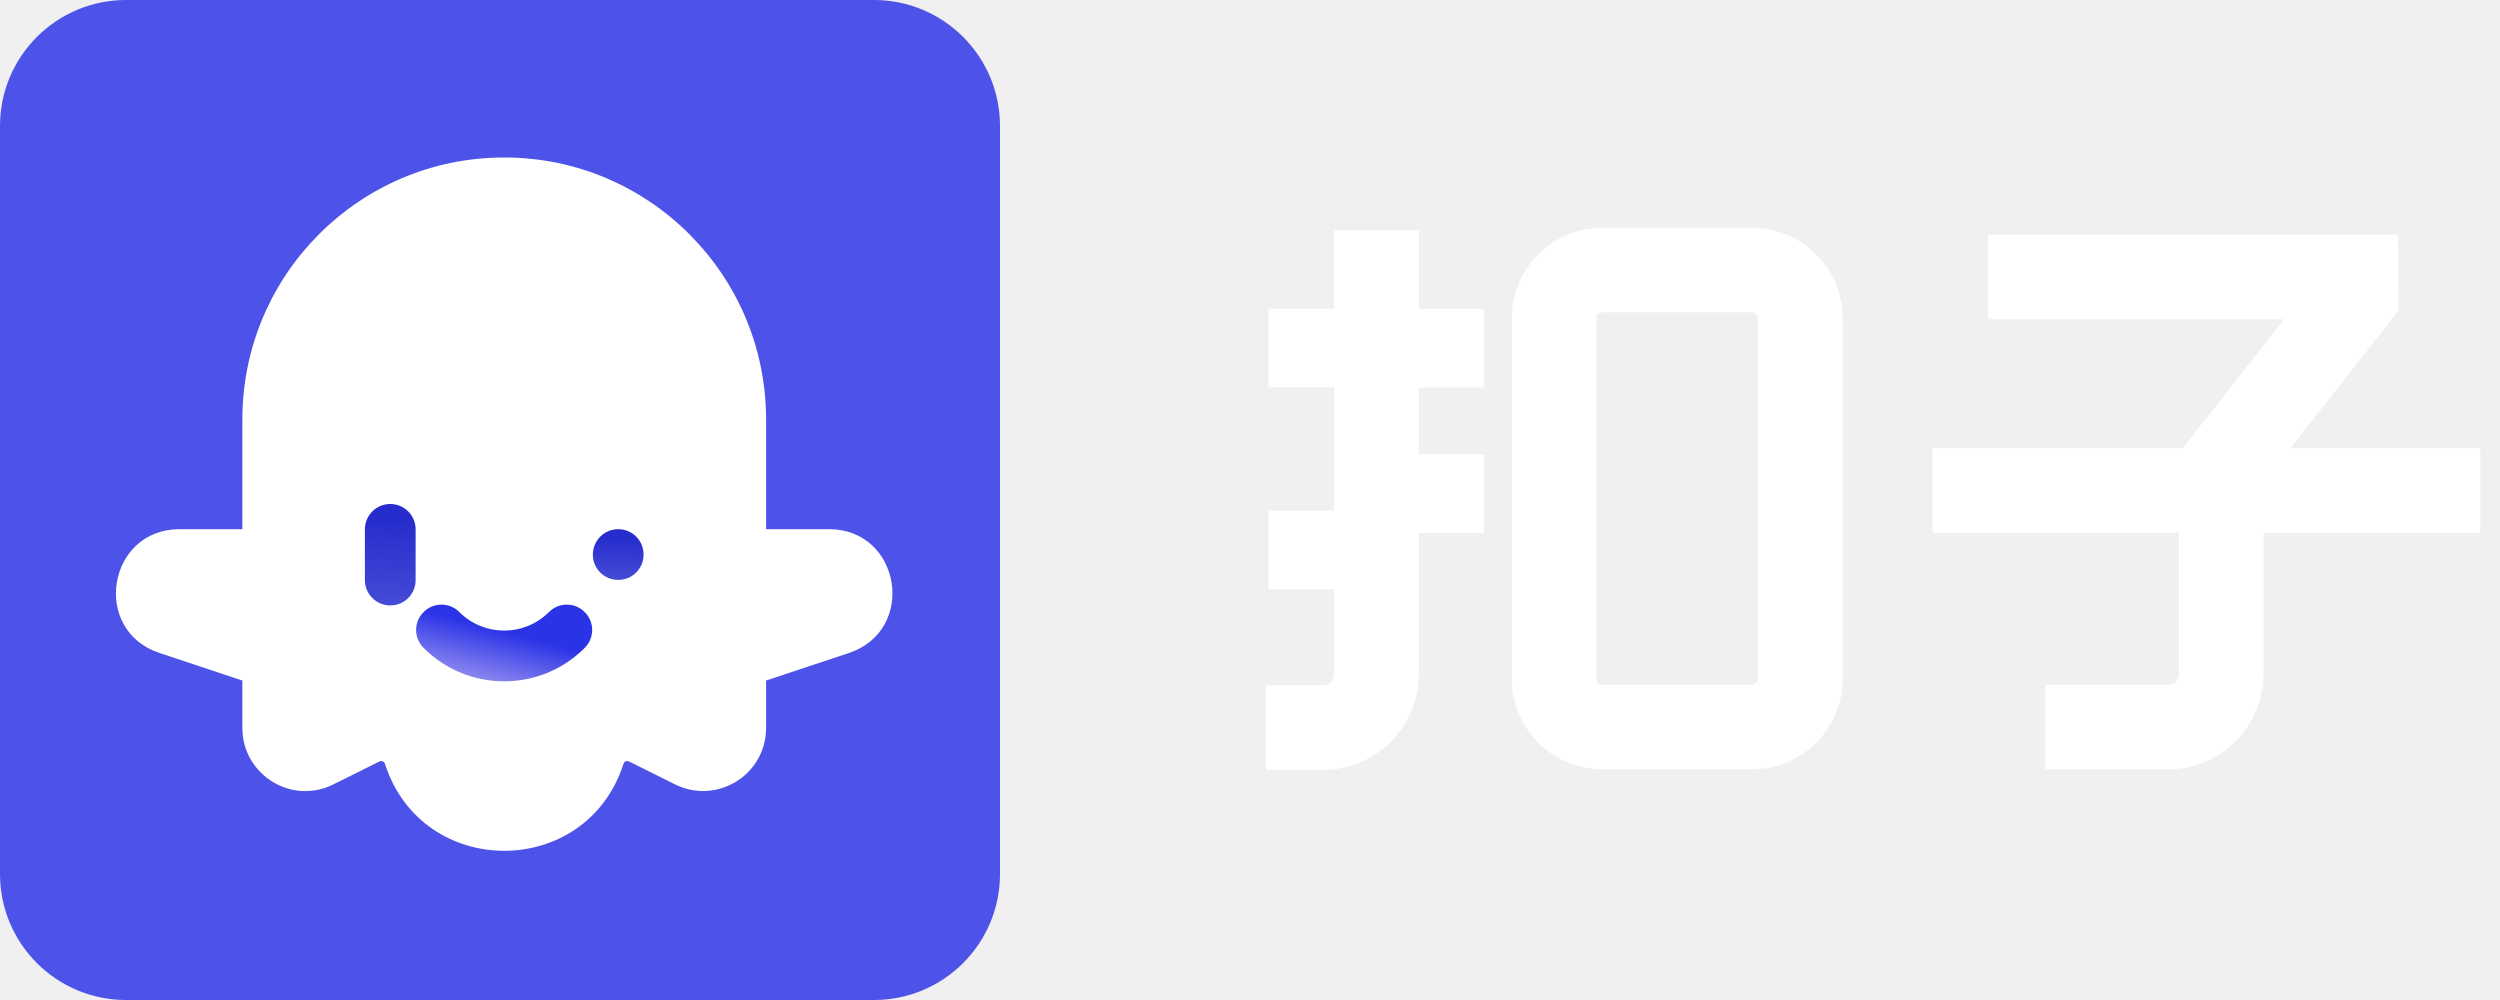
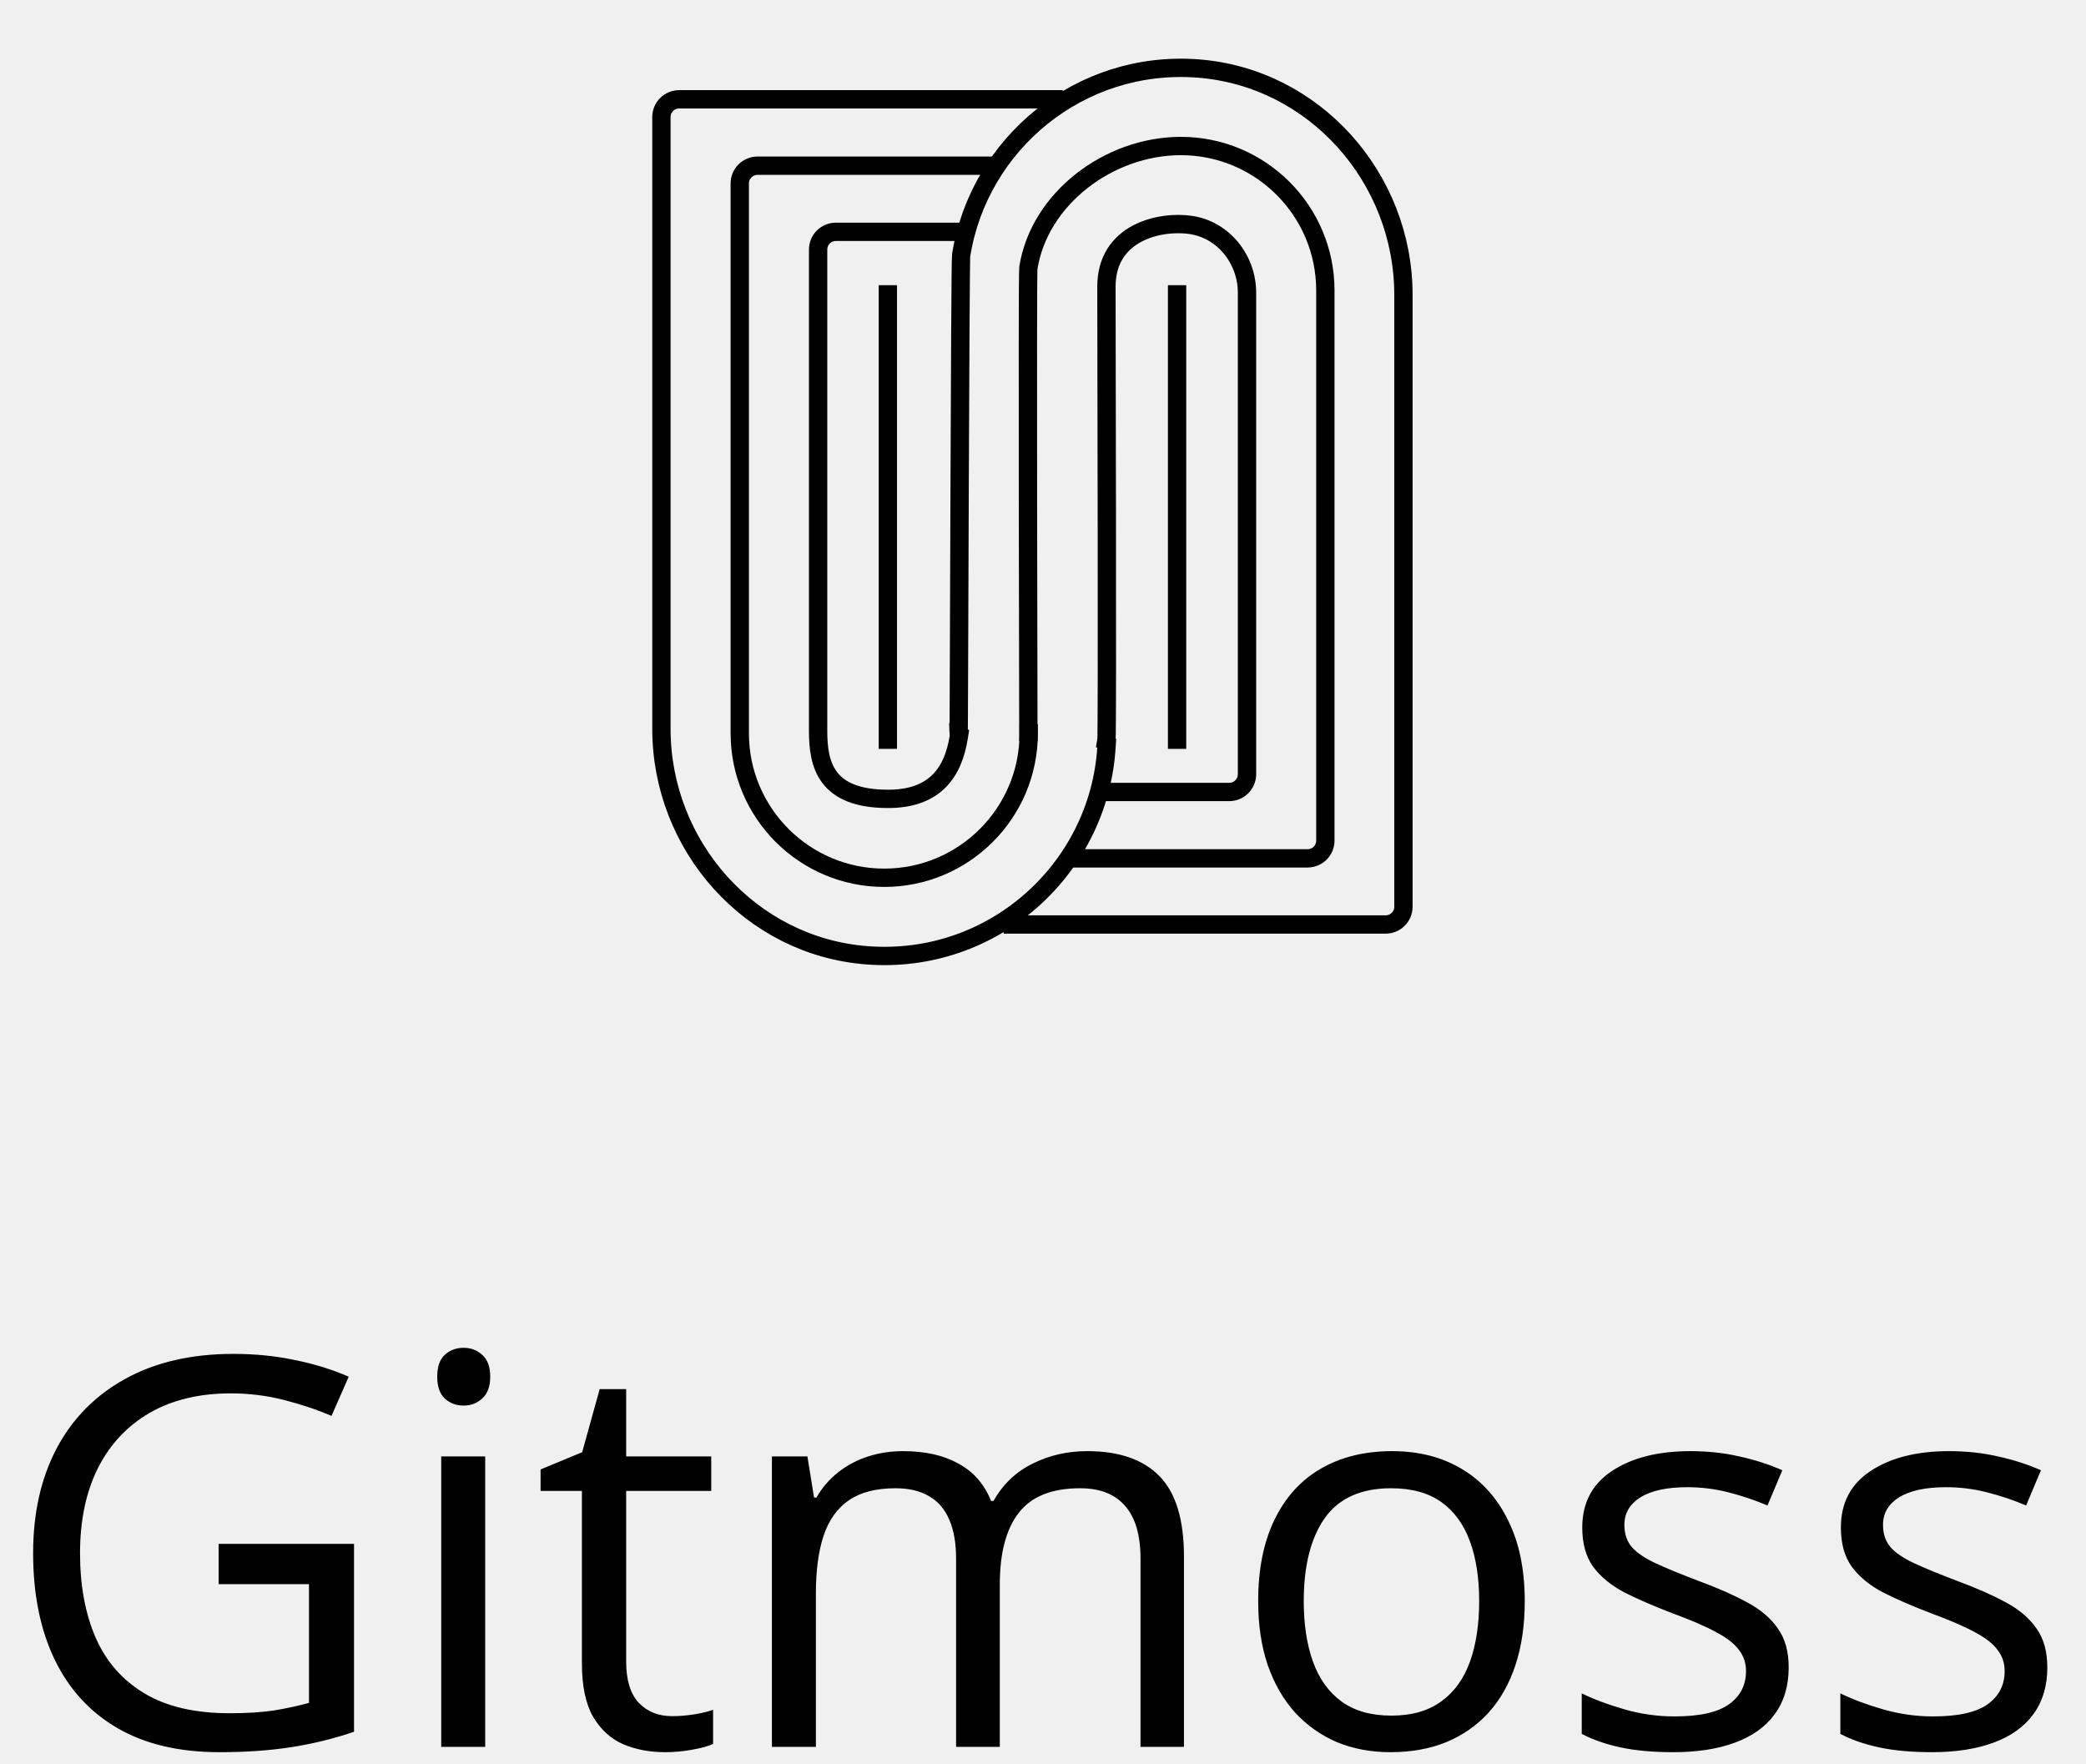
- <svg xmlns="http://www.w3.org/2000/svg" width="240" height="96" viewBox="0 0 240 96" fill="none">
-   <path d="M83.904 0H12.095C5.415 0 0 5.415 0 12.095V83.904C0 90.585 5.415 96 12.095 96H83.904C90.585 96 96 90.585 96 83.904V12.095C96 5.415 90.585 0 83.904 0Z" fill="#4D53E8" />
-   <path fill-rule="evenodd" clip-rule="evenodd" d="M48.398 15.119C34.52 15.119 23.268 26.371 23.268 40.265V50.801H17.236C10.313 50.801 8.737 60.525 15.326 62.69L23.268 65.332V69.883C23.268 74.387 28.011 77.316 32.021 75.294L36.43 73.098C36.637 73.003 36.875 73.098 36.955 73.321C40.52 84.462 56.292 84.462 59.857 73.321C59.92 73.098 60.175 73.003 60.382 73.098L64.79 75.294C68.817 77.3 73.544 74.387 73.544 69.883V65.332L81.485 62.69C88.058 60.509 86.499 50.801 79.576 50.801H73.544V40.265C73.544 26.387 62.292 15.119 48.414 15.119H48.398Z" fill="white" />
-   <path d="M56.913 53.236C56.913 51.899 57.995 50.801 59.348 50.801C60.701 50.801 61.783 51.883 61.783 53.236C61.783 54.589 60.701 55.671 59.348 55.671C57.995 55.671 56.913 54.589 56.913 53.236Z" fill="url(#paint0_linear_1_133)" />
-   <path d="M40.663 62.197C39.708 61.242 39.708 59.714 40.663 58.759C41.618 57.804 43.146 57.804 44.101 58.759C46.472 61.13 50.324 61.13 52.695 58.759C53.65 57.804 55.178 57.804 56.133 58.759C57.088 59.714 57.088 61.242 56.133 62.197C51.867 66.478 44.928 66.478 40.663 62.197Z" fill="url(#paint1_linear_1_133)" />
-   <path d="M37.465 48.382C36.128 48.382 35.029 49.465 35.029 50.817V55.687C35.029 57.024 36.112 58.122 37.465 58.122C38.817 58.122 39.9 57.04 39.9 55.687V50.817C39.9 49.48 38.817 48.382 37.465 48.382Z" fill="url(#paint2_linear_1_133)" />
-   <path d="M136.186 22.122H128.053V29.634H121.782V37.178H128.069V49.019H121.782V56.562H128.069V64.727C128.069 65.316 127.591 65.793 127.003 65.793H121.528V73.91H127.003C132.064 73.91 136.202 69.788 136.202 64.727V51.167H142.472V43.623H136.202V37.194H142.472V29.65H136.202V22.138L136.186 22.122Z" fill="white" />
-   <path d="M168.207 21.868H153.82C149.029 21.868 145.13 25.767 145.13 30.542V65.173C145.13 69.963 149.029 73.847 153.82 73.847H168.207C172.997 73.847 176.897 69.948 176.897 65.173V30.542C176.897 25.751 172.997 21.868 168.207 21.868ZM168.764 65.173C168.764 65.491 168.509 65.73 168.207 65.73H153.82C153.501 65.73 153.263 65.475 153.263 65.173V30.542C153.263 30.223 153.517 29.985 153.82 29.985H168.207C168.525 29.985 168.764 30.239 168.764 30.542V65.173Z" fill="white" />
-   <path d="M219.867 43.034L230.26 29.824L230.196 22.535H190.854V30.652H219.279L209.539 43.034H185.539V51.151H209.173V64.678C209.173 65.267 208.695 65.745 208.106 65.745H196.345V73.861H208.106C213.183 73.861 217.305 69.739 217.305 64.678V51.151H238.106V43.034H219.867Z" fill="white" />
-   <defs>
-     <linearGradient id="paint0_linear_1_133" x1="59.396" y1="51.612" x2="59.014" y2="67.193" gradientUnits="userSpaceOnUse">
-       <stop stop-color="#272DCC" />
-       <stop offset="1" stop-color="#9A9DF2" />
-     </linearGradient>
-     <linearGradient id="paint1_linear_1_133" x1="48.366" y1="60.605" x2="46.759" y2="66.605" gradientUnits="userSpaceOnUse">
-       <stop stop-color="#2B33E6" />
-       <stop offset="1" stop-color="#A19AF2" />
-     </linearGradient>
-     <linearGradient id="paint2_linear_1_133" x1="37.624" y1="49.99" x2="36.096" y2="81.12" gradientUnits="userSpaceOnUse">
-       <stop stop-color="#272DCC" />
-       <stop offset="1" stop-color="#9A9DF2" />
-     </linearGradient>
-   </defs>
+ <svg xmlns="http://www.w3.org/2000/svg" width="123" height="104" viewBox="0 0 123 104" fill="none">
+   <path d="M12.891 91.031H20.875V102.109C19.677 102.516 18.443 102.818 17.172 103.016C15.912 103.214 14.5 103.312 12.938 103.312C10.562 103.312 8.557 102.839 6.922 101.891C5.297 100.943 4.062 99.594 3.219 97.844C2.375 96.083 1.953 93.995 1.953 91.578C1.953 89.213 2.417 87.151 3.344 85.391C4.281 83.63 5.63 82.266 7.391 81.297C9.161 80.318 11.287 79.828 13.766 79.828C15.037 79.828 16.24 79.948 17.375 80.188C18.521 80.417 19.583 80.745 20.562 81.172L19.547 83.484C18.703 83.12 17.771 82.807 16.75 82.547C15.74 82.287 14.693 82.156 13.609 82.156C11.745 82.156 10.146 82.542 8.812 83.312C7.49 84.083 6.474 85.172 5.766 86.578C5.068 87.984 4.719 89.651 4.719 91.578C4.719 93.484 5.026 95.146 5.641 96.562C6.255 97.969 7.214 99.062 8.516 99.844C9.818 100.625 11.495 101.016 13.547 101.016C14.578 101.016 15.463 100.958 16.203 100.844C16.943 100.719 17.615 100.573 18.219 100.406V93.406H12.891V91.031ZM28.609 85.875V103H26.016V85.875H28.609ZM27.344 79.469C27.771 79.469 28.135 79.609 28.438 79.891C28.75 80.162 28.906 80.588 28.906 81.172C28.906 81.745 28.75 82.172 28.438 82.453C28.135 82.734 27.771 82.875 27.344 82.875C26.896 82.875 26.521 82.734 26.219 82.453C25.927 82.172 25.781 81.745 25.781 81.172C25.781 80.588 25.927 80.162 26.219 79.891C26.521 79.609 26.896 79.469 27.344 79.469ZM39.641 101.188C40.068 101.188 40.505 101.151 40.953 101.078C41.401 101.005 41.766 100.917 42.047 100.812V102.828C41.745 102.964 41.323 103.078 40.781 103.172C40.25 103.266 39.729 103.312 39.219 103.312C38.312 103.312 37.49 103.156 36.75 102.844C36.01 102.521 35.417 101.979 34.969 101.219C34.531 100.458 34.312 99.406 34.312 98.062V87.906H31.875V86.641L34.328 85.625L35.359 81.906H36.922V85.875H41.938V87.906H36.922V97.984C36.922 99.057 37.167 99.859 37.656 100.391C38.156 100.922 38.818 101.188 39.641 101.188ZM64.109 85.562C65.995 85.562 67.417 86.057 68.375 87.047C69.333 88.026 69.812 89.604 69.812 91.781V103H67.25V91.906C67.25 90.521 66.948 89.484 66.344 88.797C65.75 88.099 64.865 87.75 63.688 87.75C62.031 87.75 60.828 88.229 60.078 89.188C59.328 90.146 58.953 91.557 58.953 93.422V103H56.375V91.906C56.375 90.979 56.24 90.208 55.969 89.594C55.708 88.979 55.312 88.521 54.781 88.219C54.26 87.906 53.599 87.75 52.797 87.75C51.661 87.75 50.75 87.984 50.062 88.453C49.375 88.922 48.875 89.62 48.562 90.547C48.26 91.463 48.109 92.594 48.109 93.938V103H45.516V85.875H47.609L48 88.297H48.141C48.484 87.703 48.917 87.203 49.438 86.797C49.958 86.391 50.542 86.083 51.188 85.875C51.833 85.667 52.521 85.562 53.25 85.562C54.552 85.562 55.641 85.807 56.516 86.297C57.401 86.776 58.042 87.51 58.438 88.5H58.578C59.141 87.51 59.911 86.776 60.891 86.297C61.87 85.807 62.943 85.562 64.109 85.562ZM89.906 94.406C89.906 95.812 89.724 97.068 89.359 98.172C88.995 99.276 88.469 100.208 87.781 100.969C87.094 101.729 86.26 102.312 85.281 102.719C84.312 103.115 83.213 103.312 81.984 103.312C80.838 103.312 79.787 103.115 78.828 102.719C77.88 102.312 77.057 101.729 76.359 100.969C75.672 100.208 75.135 99.276 74.75 98.172C74.375 97.068 74.188 95.812 74.188 94.406C74.188 92.531 74.505 90.938 75.141 89.625C75.776 88.302 76.682 87.297 77.859 86.609C79.047 85.912 80.458 85.562 82.094 85.562C83.656 85.562 85.021 85.912 86.188 86.609C87.365 87.307 88.276 88.318 88.922 89.641C89.578 90.953 89.906 92.542 89.906 94.406ZM76.875 94.406C76.875 95.781 77.057 96.974 77.422 97.984C77.787 98.995 78.349 99.776 79.109 100.328C79.87 100.88 80.849 101.156 82.047 101.156C83.234 101.156 84.208 100.88 84.969 100.328C85.74 99.776 86.307 98.995 86.672 97.984C87.037 96.974 87.219 95.781 87.219 94.406C87.219 93.042 87.037 91.865 86.672 90.875C86.307 89.875 85.745 89.104 84.984 88.562C84.224 88.021 83.24 87.75 82.031 87.75C80.25 87.75 78.943 88.338 78.109 89.516C77.287 90.693 76.875 92.323 76.875 94.406ZM105.469 98.312C105.469 99.406 105.193 100.328 104.641 101.078C104.099 101.818 103.318 102.375 102.297 102.75C101.286 103.125 100.078 103.312 98.672 103.312C97.474 103.312 96.438 103.219 95.562 103.031C94.688 102.844 93.922 102.578 93.266 102.234V99.844C93.963 100.188 94.797 100.5 95.766 100.781C96.734 101.062 97.724 101.203 98.734 101.203C100.214 101.203 101.286 100.964 101.953 100.484C102.62 100.005 102.953 99.354 102.953 98.531C102.953 98.062 102.818 97.651 102.547 97.297C102.286 96.932 101.844 96.583 101.219 96.25C100.594 95.906 99.729 95.531 98.625 95.125C97.531 94.708 96.583 94.297 95.781 93.891C94.99 93.474 94.375 92.969 93.938 92.375C93.51 91.781 93.297 91.01 93.297 90.062C93.297 88.615 93.88 87.505 95.047 86.734C96.224 85.953 97.766 85.562 99.672 85.562C100.703 85.562 101.667 85.667 102.562 85.875C103.469 86.073 104.312 86.344 105.094 86.688L104.219 88.766C103.51 88.463 102.755 88.208 101.953 88C101.151 87.792 100.333 87.688 99.5 87.688C98.302 87.688 97.38 87.885 96.734 88.281C96.099 88.677 95.781 89.219 95.781 89.906C95.781 90.438 95.927 90.875 96.219 91.219C96.521 91.562 97 91.885 97.656 92.188C98.312 92.49 99.177 92.844 100.25 93.25C101.323 93.646 102.25 94.057 103.031 94.484C103.812 94.901 104.411 95.412 104.828 96.016C105.255 96.609 105.469 97.375 105.469 98.312ZM120.719 98.312C120.719 99.406 120.443 100.328 119.891 101.078C119.349 101.818 118.568 102.375 117.547 102.75C116.536 103.125 115.328 103.312 113.922 103.312C112.724 103.312 111.688 103.219 110.812 103.031C109.938 102.844 109.172 102.578 108.516 102.234V99.844C109.214 100.188 110.047 100.5 111.016 100.781C111.984 101.062 112.974 101.203 113.984 101.203C115.464 101.203 116.536 100.964 117.203 100.484C117.87 100.005 118.203 99.354 118.203 98.531C118.203 98.062 118.068 97.651 117.797 97.297C117.536 96.932 117.094 96.583 116.469 96.25C115.844 95.906 114.979 95.531 113.875 95.125C112.781 94.708 111.833 94.297 111.031 93.891C110.24 93.474 109.625 92.969 109.188 92.375C108.76 91.781 108.547 91.01 108.547 90.062C108.547 88.615 109.13 87.505 110.297 86.734C111.474 85.953 113.016 85.562 114.922 85.562C115.953 85.562 116.917 85.667 117.812 85.875C118.719 86.073 119.562 86.344 120.344 86.688L119.469 88.766C118.76 88.463 118.005 88.208 117.203 88C116.401 87.792 115.583 87.688 114.75 87.688C113.552 87.688 112.63 87.885 111.984 88.281C111.349 88.677 111.031 89.219 111.031 89.906C111.031 90.438 111.177 90.875 111.469 91.219C111.771 91.562 112.25 91.885 112.906 92.188C113.562 92.49 114.427 92.844 115.5 93.25C116.573 93.646 117.5 94.057 118.281 94.484C119.062 94.901 119.661 95.412 120.078 96.016C120.505 96.609 120.719 97.375 120.719 98.312Z" fill="black" />
+   <path d="M65.243 44.056C64.801 51.248 58.543 56.899 51.122 56.326C44.242 55.802 39 49.872 39 42.975V6.904C39 6.314 39.475 5.855 40.048 5.855H62.131" stroke="black" stroke-width="1.08" stroke-miterlimit="10" stroke-linecap="square" />
+   <path d="M56.496 13.669H49.288C48.698 13.669 48.24 14.144 48.24 14.717V43.106C48.24 45.072 48.682 47.103 52.368 47.103C55.136 47.103 56.201 45.531 56.529 43.483" stroke="black" stroke-width="1.08" stroke-miterlimit="10" stroke-linecap="square" />
+   <path d="M60.657 43.237C60.657 47.938 56.84 51.755 52.138 51.755C47.437 51.755 43.62 47.938 43.62 43.237V10.818C43.62 10.229 44.095 9.77 44.669 9.77H58.086" stroke="black" stroke-width="1.08" stroke-miterlimit="10" stroke-linecap="square" />
+   <path d="M56.526 43.157C56.543 43.583 56.608 15.456 56.674 15.046C57.722 8.477 63.669 3.514 70.631 4.038C77.511 4.562 82.753 10.492 82.753 17.389V53.46C82.753 54.05 82.278 54.509 81.704 54.509H59.72" stroke="black" stroke-width="1.08" stroke-miterlimit="10" stroke-linecap="square" />
+   <path d="M65.141 46.696H72.48C73.07 46.696 73.529 46.221 73.529 45.648V17.259C73.529 15.293 72.136 13.54 70.203 13.262C68.434 13 65.24 13.671 65.24 16.899C65.24 19.339 65.305 43.207 65.24 43.617" stroke="black" stroke-width="1.08" stroke-miterlimit="10" stroke-linecap="square" />
+   <path d="M63.406 50.61H77.1C77.69 50.61 78.149 50.135 78.149 49.562V17.127C78.149 12.425 74.332 8.609 69.63 8.609C65.371 8.609 61.276 11.721 60.637 15.8C60.572 16.242 60.637 42.698 60.637 43.157" stroke="black" stroke-width="1.08" stroke-miterlimit="10" stroke-linecap="square" />
+   <path d="M52.352 17.355V43.614" stroke="black" stroke-width="1.08" stroke-miterlimit="10" stroke-linecap="square" />
+   <path d="M69.406 17.355V43.615" stroke="black" stroke-width="1.08" stroke-miterlimit="10" stroke-linecap="square" />
</svg>
